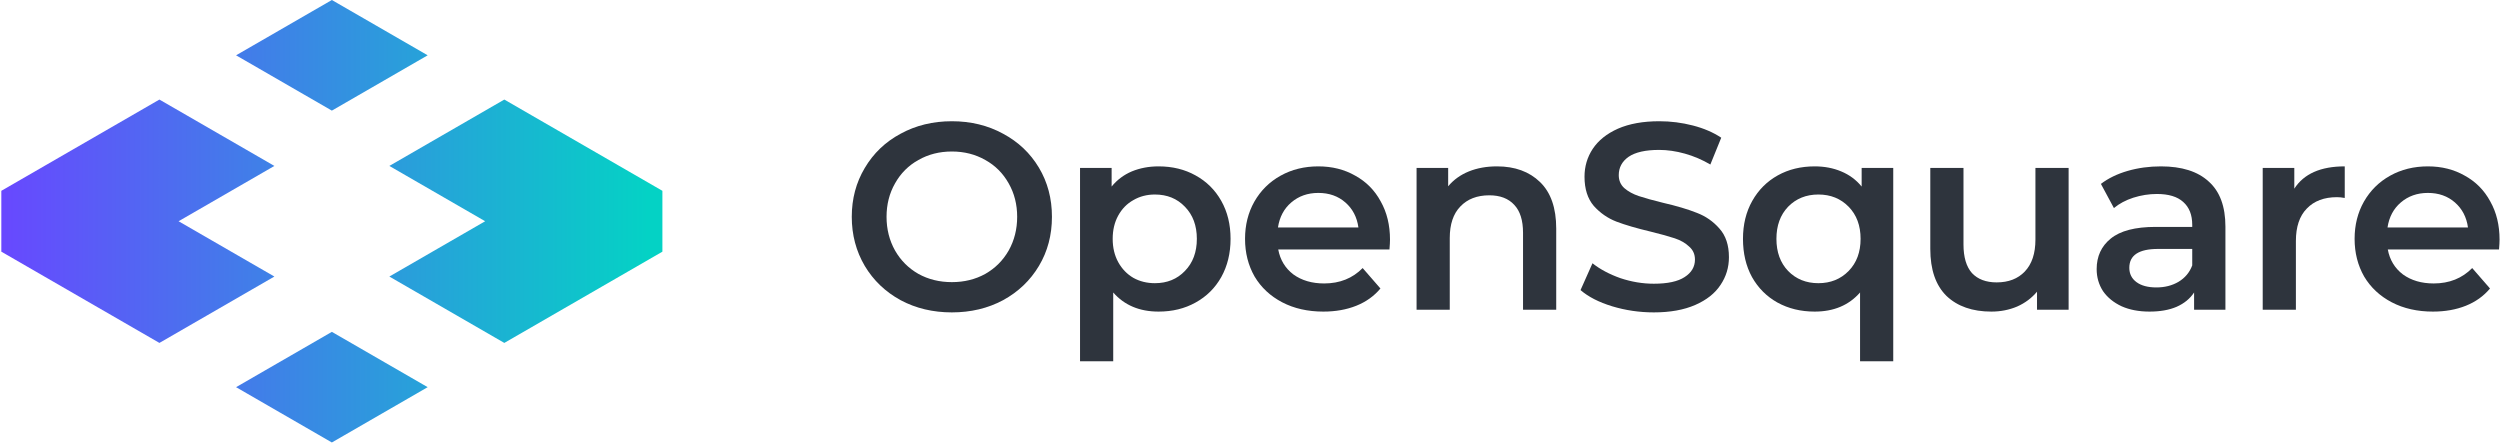
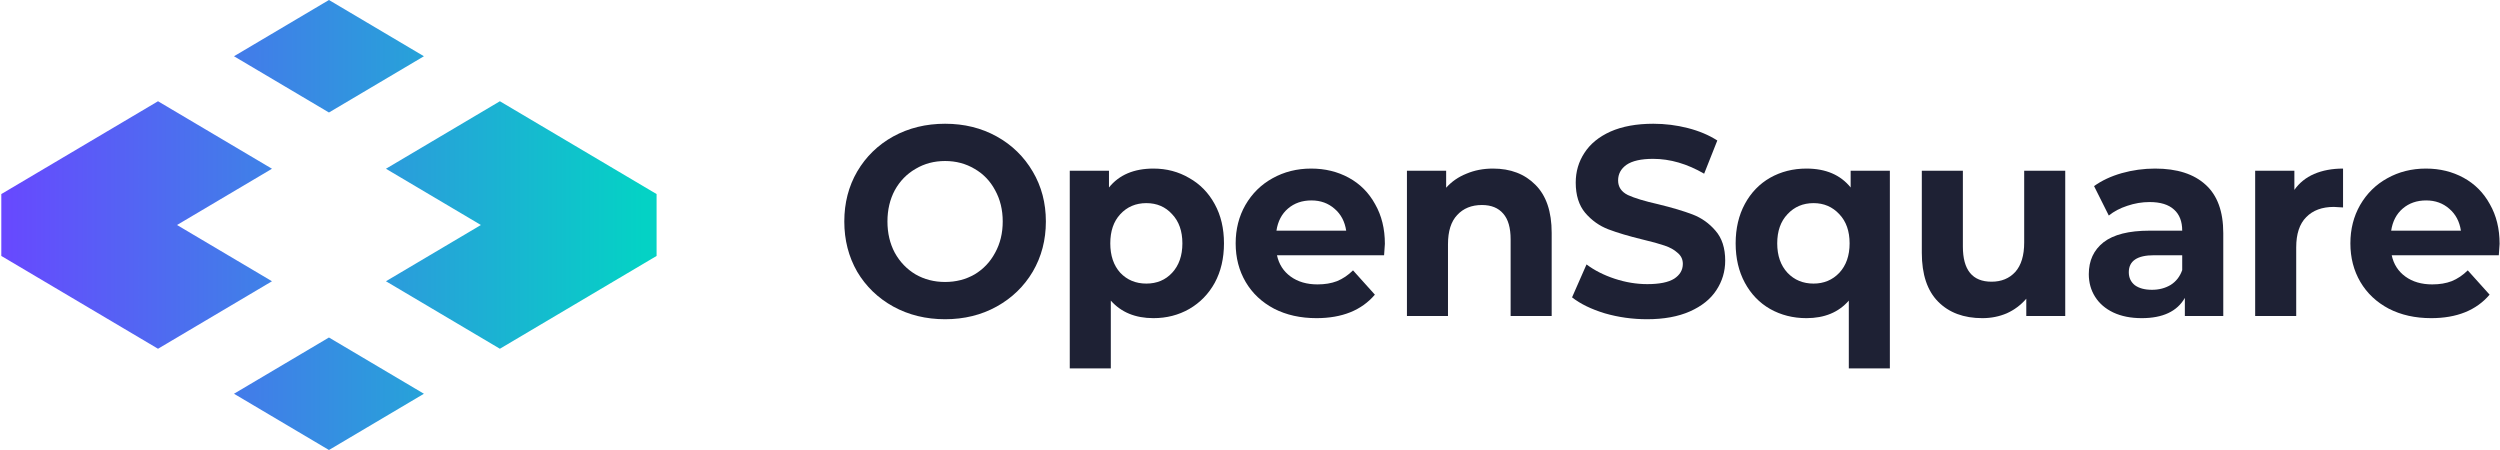
- <svg xmlns="http://www.w3.org/2000/svg" width="226" height="40" viewBox="0 0 226 40" fill="none">
-   <path d="M43.858 20L35.197 15L45.59 9L59.881 17.25V22.75L45.59 31L35.197 25L43.858 20Z" fill="url(#paint0_linear)" />
-   <path d="M24.804 25L16.143 20L24.804 15L14.411 9L0.12 17.25V22.75L14.411 31L24.804 25Z" fill="url(#paint1_linear)" />
-   <path d="M30 30L38.661 35L30 40L21.34 35L30 30Z" fill="url(#paint2_linear)" />
-   <path d="M38.661 5L30 0L21.34 5L30 10L38.661 5Z" fill="url(#paint3_linear)" />
-   <path d="M86.048 28.24C84.336 28.24 82.792 27.872 81.416 27.136C80.04 26.384 78.96 25.352 78.176 24.04C77.392 22.712 77 21.232 77 19.6C77 17.968 77.392 16.496 78.176 15.184C78.96 13.856 80.04 12.824 81.416 12.088C82.792 11.336 84.336 10.96 86.048 10.96C87.76 10.96 89.304 11.336 90.68 12.088C92.056 12.824 93.136 13.848 93.92 15.16C94.704 16.472 95.096 17.952 95.096 19.6C95.096 21.248 94.704 22.728 93.92 24.04C93.136 25.352 92.056 26.384 90.68 27.136C89.304 27.872 87.76 28.24 86.048 28.24ZM86.048 25.504C87.168 25.504 88.176 25.256 89.072 24.76C89.968 24.248 90.672 23.544 91.184 22.648C91.696 21.736 91.952 20.72 91.952 19.6C91.952 18.48 91.696 17.472 91.184 16.576C90.672 15.664 89.968 14.96 89.072 14.464C88.176 13.952 87.168 13.696 86.048 13.696C84.928 13.696 83.92 13.952 83.024 14.464C82.128 14.96 81.424 15.664 80.912 16.576C80.4 17.472 80.144 18.48 80.144 19.6C80.144 20.72 80.4 21.736 80.912 22.648C81.424 23.544 82.128 24.248 83.024 24.76C83.92 25.256 84.928 25.504 86.048 25.504Z" fill="#2E343D" />
-   <path d="M104.739 15.04C105.987 15.04 107.099 15.312 108.075 15.856C109.067 16.4 109.843 17.168 110.403 18.16C110.963 19.152 111.243 20.296 111.243 21.592C111.243 22.888 110.963 24.04 110.403 25.048C109.843 26.04 109.067 26.808 108.075 27.352C107.099 27.896 105.987 28.168 104.739 28.168C103.011 28.168 101.643 27.592 100.635 26.44V32.656H97.635V15.184H100.491V16.864C100.987 16.256 101.595 15.8 102.315 15.496C103.051 15.192 103.859 15.04 104.739 15.04ZM104.403 25.6C105.507 25.6 106.411 25.232 107.115 24.496C107.835 23.76 108.195 22.792 108.195 21.592C108.195 20.392 107.835 19.424 107.115 18.688C106.411 17.952 105.507 17.584 104.403 17.584C103.683 17.584 103.035 17.752 102.459 18.088C101.883 18.408 101.427 18.872 101.091 19.48C100.755 20.088 100.587 20.792 100.587 21.592C100.587 22.392 100.755 23.096 101.091 23.704C101.427 24.312 101.883 24.784 102.459 25.12C103.035 25.44 103.683 25.6 104.403 25.6Z" fill="#2E343D" />
-   <path d="M125.656 21.664C125.656 21.872 125.64 22.168 125.608 22.552H115.552C115.728 23.496 116.184 24.248 116.92 24.808C117.672 25.352 118.6 25.624 119.704 25.624C121.112 25.624 122.272 25.16 123.184 24.232L124.792 26.08C124.216 26.768 123.488 27.288 122.608 27.64C121.728 27.992 120.736 28.168 119.632 28.168C118.224 28.168 116.984 27.888 115.912 27.328C114.84 26.768 114.008 25.992 113.416 25C112.84 23.992 112.552 22.856 112.552 21.592C112.552 20.344 112.832 19.224 113.392 18.232C113.968 17.224 114.76 16.44 115.768 15.88C116.776 15.32 117.912 15.04 119.176 15.04C120.424 15.04 121.536 15.32 122.512 15.88C123.504 16.424 124.272 17.2 124.816 18.208C125.376 19.2 125.656 20.352 125.656 21.664ZM119.176 17.44C118.216 17.44 117.4 17.728 116.728 18.304C116.072 18.864 115.672 19.616 115.528 20.56H122.8C122.672 19.632 122.28 18.88 121.624 18.304C120.968 17.728 120.152 17.44 119.176 17.44Z" fill="#2E343D" />
-   <path d="M135.33 15.04C136.946 15.04 138.242 15.512 139.218 16.456C140.194 17.4 140.682 18.8 140.682 20.656V28H137.682V21.04C137.682 19.92 137.418 19.08 136.89 18.52C136.362 17.944 135.61 17.656 134.634 17.656C133.53 17.656 132.658 17.992 132.018 18.664C131.378 19.32 131.058 20.272 131.058 21.52V28H128.058V15.184H130.914V16.84C131.41 16.248 132.034 15.8 132.786 15.496C133.538 15.192 134.386 15.04 135.33 15.04Z" fill="#2E343D" />
-   <path d="M149.504 28.24C148.208 28.24 146.952 28.056 145.736 27.688C144.536 27.32 143.584 26.832 142.88 26.224L143.96 23.8C144.648 24.344 145.488 24.792 146.48 25.144C147.488 25.48 148.496 25.648 149.504 25.648C150.752 25.648 151.68 25.448 152.288 25.048C152.912 24.648 153.224 24.12 153.224 23.464C153.224 22.984 153.048 22.592 152.696 22.288C152.36 21.968 151.928 21.72 151.4 21.544C150.872 21.368 150.152 21.168 149.24 20.944C147.96 20.64 146.92 20.336 146.12 20.032C145.336 19.728 144.656 19.256 144.08 18.616C143.52 17.96 143.24 17.08 143.24 15.976C143.24 15.048 143.488 14.208 143.984 13.456C144.496 12.688 145.256 12.08 146.264 11.632C147.288 11.184 148.536 10.96 150.008 10.96C151.032 10.96 152.04 11.088 153.032 11.344C154.024 11.6 154.88 11.968 155.6 12.448L154.616 14.872C153.88 14.44 153.112 14.112 152.312 13.888C151.512 13.664 150.736 13.552 149.984 13.552C148.752 13.552 147.832 13.76 147.224 14.176C146.632 14.592 146.336 15.144 146.336 15.832C146.336 16.312 146.504 16.704 146.84 17.008C147.192 17.312 147.632 17.552 148.16 17.728C148.688 17.904 149.408 18.104 150.32 18.328C151.568 18.616 152.592 18.92 153.392 19.24C154.192 19.544 154.872 20.016 155.432 20.656C156.008 21.296 156.296 22.16 156.296 23.248C156.296 24.176 156.04 25.016 155.528 25.768C155.032 26.52 154.272 27.12 153.248 27.568C152.224 28.016 150.976 28.24 149.504 28.24Z" fill="#2E343D" />
-   <path d="M171.149 15.184V32.656H168.149V26.44C167.141 27.592 165.773 28.168 164.045 28.168C162.797 28.168 161.677 27.896 160.685 27.352C159.709 26.808 158.941 26.04 158.381 25.048C157.837 24.056 157.565 22.904 157.565 21.592C157.565 20.296 157.845 19.152 158.405 18.16C158.965 17.168 159.733 16.4 160.709 15.856C161.685 15.312 162.797 15.04 164.045 15.04C164.925 15.04 165.725 15.192 166.445 15.496C167.181 15.8 167.797 16.256 168.293 16.864V15.184H171.149ZM164.381 25.6C165.485 25.6 166.397 25.232 167.117 24.496C167.837 23.76 168.197 22.792 168.197 21.592C168.197 20.392 167.837 19.424 167.117 18.688C166.397 17.952 165.485 17.584 164.381 17.584C163.277 17.584 162.365 17.952 161.645 18.688C160.941 19.424 160.589 20.392 160.589 21.592C160.589 22.792 160.941 23.76 161.645 24.496C162.365 25.232 163.277 25.6 164.381 25.6Z" fill="#2E343D" />
-   <path d="M187.003 15.184V28H184.146V26.368C183.666 26.944 183.067 27.392 182.347 27.712C181.627 28.016 180.851 28.168 180.019 28.168C178.307 28.168 176.954 27.696 175.963 26.752C174.987 25.792 174.499 24.376 174.499 22.504V15.184H177.499V22.096C177.499 23.248 177.755 24.112 178.267 24.688C178.795 25.248 179.539 25.528 180.499 25.528C181.571 25.528 182.419 25.2 183.043 24.544C183.683 23.872 184.003 22.912 184.003 21.664V15.184H187.003Z" fill="#2E343D" />
-   <path d="M195.346 15.04C197.234 15.04 198.674 15.496 199.666 16.408C200.674 17.304 201.178 18.664 201.178 20.488V28H198.346V26.44C197.978 27 197.45 27.432 196.762 27.736C196.09 28.024 195.274 28.168 194.314 28.168C193.354 28.168 192.514 28.008 191.794 27.688C191.074 27.352 190.514 26.896 190.114 26.32C189.73 25.728 189.538 25.064 189.538 24.328C189.538 23.176 189.962 22.256 190.81 21.568C191.674 20.864 193.026 20.512 194.866 20.512H198.178V20.32C198.178 19.424 197.906 18.736 197.362 18.256C196.834 17.776 196.042 17.536 194.986 17.536C194.266 17.536 193.554 17.648 192.85 17.872C192.162 18.096 191.578 18.408 191.098 18.808L189.922 16.624C190.594 16.112 191.402 15.72 192.346 15.448C193.29 15.176 194.29 15.04 195.346 15.04ZM194.938 25.984C195.69 25.984 196.354 25.816 196.93 25.48C197.522 25.128 197.938 24.632 198.178 23.992V22.504H195.082C193.354 22.504 192.49 23.072 192.49 24.208C192.49 24.752 192.706 25.184 193.138 25.504C193.57 25.824 194.17 25.984 194.938 25.984Z" fill="#2E343D" />
-   <path d="M207.405 17.056C208.269 15.712 209.789 15.04 211.965 15.04V17.896C211.709 17.848 211.477 17.824 211.269 17.824C210.101 17.824 209.189 18.168 208.533 18.856C207.877 19.528 207.549 20.504 207.549 21.784V28H204.549V15.184H207.405V17.056Z" fill="#2E343D" />
-   <path d="M225.96 21.664C225.96 21.872 225.944 22.168 225.912 22.552H215.856C216.032 23.496 216.488 24.248 217.224 24.808C217.976 25.352 218.904 25.624 220.008 25.624C221.416 25.624 222.576 25.16 223.488 24.232L225.096 26.08C224.52 26.768 223.792 27.288 222.912 27.64C222.032 27.992 221.04 28.168 219.936 28.168C218.528 28.168 217.288 27.888 216.216 27.328C215.144 26.768 214.312 25.992 213.72 25C213.144 23.992 212.856 22.856 212.856 21.592C212.856 20.344 213.136 19.224 213.696 18.232C214.272 17.224 215.064 16.44 216.072 15.88C217.08 15.32 218.216 15.04 219.48 15.04C220.728 15.04 221.84 15.32 222.816 15.88C223.808 16.424 224.576 17.2 225.12 18.208C225.68 19.2 225.96 20.352 225.96 21.664ZM219.48 17.44C218.52 17.44 217.704 17.728 217.032 18.304C216.376 18.864 215.976 19.616 215.832 20.56H223.104C222.976 19.632 222.584 18.88 221.928 18.304C221.272 17.728 220.456 17.44 219.48 17.44Z" fill="#2E343D" />
+ <svg xmlns="http://www.w3.org/2000/svg" width="200" height="36" viewBox="0 0 200 36" fill="none">
+   <path d="M38.472 18L30.875 13.5L39.991 8.1L52.527 15.525V20.475L39.991 27.9L30.875 22.5L38.472 18Z" fill="url(#paint0_linear_4863_1757)" />
+   <path d="M21.758 22.5L14.16 18L21.758 13.5L12.641 8.1L0.105 15.525V20.475L12.641 27.9L21.758 22.5Z" fill="url(#paint1_linear_4863_1757)" />
+   <path d="M26.316 27L33.913 31.5L26.316 36L18.719 31.5L26.316 27Z" fill="url(#paint2_linear_4863_1757)" />
+   <path d="M33.913 4.5L26.316 0L18.719 4.5L26.316 9L33.913 4.5Z" fill="url(#paint3_linear_4863_1757)" />
+   <path d="M75.607 25.538C74.077 25.538 72.695 25.2 71.46 24.523C70.239 23.846 69.277 22.918 68.575 21.737C67.888 20.541 67.544 19.202 67.544 17.719C67.544 16.236 67.888 14.904 68.575 13.723C69.277 12.528 70.239 11.592 71.46 10.915C72.695 10.238 74.077 9.9 75.607 9.9C77.137 9.9 78.512 10.238 79.733 10.915C80.954 11.592 81.916 12.528 82.618 13.723C83.319 14.904 83.67 16.236 83.67 17.719C83.67 19.202 83.319 20.541 82.618 21.737C81.916 22.918 80.954 23.846 79.733 24.523C78.512 25.2 77.137 25.538 75.607 25.538ZM75.607 22.558C76.477 22.558 77.263 22.356 77.965 21.953C78.667 21.535 79.214 20.959 79.607 20.225C80.014 19.49 80.218 18.655 80.218 17.719C80.218 16.783 80.014 15.948 79.607 15.213C79.214 14.479 78.667 13.91 77.965 13.507C77.263 13.089 76.477 12.881 75.607 12.881C74.737 12.881 73.951 13.089 73.249 13.507C72.547 13.91 71.993 14.479 71.586 15.213C71.193 15.948 70.996 16.783 70.996 17.719C70.996 18.655 71.193 19.49 71.586 20.225C71.993 20.959 72.547 21.535 73.249 21.953C73.951 22.356 74.737 22.558 75.607 22.558Z" fill="#1E2134" />
+   <path d="M92.275 13.486C93.328 13.486 94.282 13.738 95.139 14.242C96.009 14.731 96.689 15.43 97.181 16.337C97.672 17.23 97.918 18.273 97.918 19.469C97.918 20.664 97.672 21.715 97.181 22.622C96.689 23.515 96.009 24.213 95.139 24.718C94.282 25.207 93.328 25.452 92.275 25.452C90.83 25.452 89.693 24.984 88.865 24.048V29.47H85.581V13.658H88.718V14.998C89.531 13.989 90.718 13.486 92.275 13.486ZM91.707 22.687C92.549 22.687 93.237 22.399 93.77 21.823C94.317 21.233 94.591 20.448 94.591 19.469C94.591 18.489 94.317 17.712 93.77 17.136C93.237 16.546 92.549 16.25 91.707 16.25C90.865 16.25 90.17 16.546 89.623 17.136C89.089 17.712 88.823 18.489 88.823 19.469C88.823 20.448 89.089 21.233 89.623 21.823C90.17 22.399 90.865 22.687 91.707 22.687Z" fill="#1E2134" />
+   <path d="M110.79 19.512C110.79 19.555 110.769 19.858 110.727 20.419H102.158C102.313 21.139 102.677 21.708 103.253 22.125C103.828 22.543 104.544 22.752 105.4 22.752C105.99 22.752 106.509 22.666 106.958 22.493C107.421 22.305 107.849 22.017 108.242 21.629L109.99 23.573C108.923 24.826 107.365 25.452 105.316 25.452C104.039 25.452 102.909 25.2 101.927 24.696C100.944 24.177 100.186 23.465 99.653 22.558C99.12 21.65 98.853 20.621 98.853 19.469C98.853 18.331 99.112 17.309 99.632 16.401C100.165 15.48 100.888 14.767 101.8 14.263C102.727 13.745 103.758 13.486 104.895 13.486C106.004 13.486 107.007 13.73 107.906 14.22C108.804 14.71 109.506 15.415 110.011 16.337C110.53 17.244 110.79 18.302 110.79 19.512ZM104.916 16.034C104.172 16.034 103.548 16.25 103.042 16.682C102.537 17.114 102.228 17.705 102.116 18.453H107.695C107.583 17.719 107.274 17.136 106.769 16.704C106.263 16.258 105.646 16.034 104.916 16.034Z" fill="#1E2134" />
+   <path d="M119.439 13.486C120.843 13.486 121.973 13.918 122.829 14.781C123.699 15.646 124.134 16.927 124.134 18.626V25.279H120.85V19.145C120.85 18.223 120.653 17.539 120.26 17.093C119.867 16.632 119.299 16.401 118.555 16.401C117.727 16.401 117.067 16.668 116.576 17.201C116.085 17.719 115.839 18.497 115.839 19.534V25.279H112.555V13.658H115.692V15.019C116.127 14.53 116.667 14.155 117.313 13.896C117.959 13.622 118.667 13.486 119.439 13.486Z" fill="#1E2134" />
+   <path d="M131.764 25.538C130.599 25.538 129.469 25.38 128.374 25.063C127.294 24.732 126.423 24.307 125.764 23.789L126.922 21.154C127.553 21.629 128.304 22.01 129.174 22.298C130.044 22.586 130.915 22.73 131.785 22.73C132.753 22.73 133.469 22.586 133.932 22.298C134.395 21.996 134.627 21.6 134.627 21.11C134.627 20.75 134.487 20.455 134.206 20.225C133.939 19.98 133.588 19.785 133.153 19.642C132.732 19.497 132.157 19.339 131.427 19.166C130.304 18.893 129.385 18.619 128.669 18.346C127.953 18.072 127.336 17.633 126.816 17.028C126.311 16.423 126.058 15.617 126.058 14.609C126.058 13.73 126.29 12.938 126.753 12.233C127.216 11.513 127.911 10.944 128.837 10.526C129.778 10.109 130.922 9.9 132.269 9.9C133.209 9.9 134.129 10.015 135.027 10.245C135.925 10.476 136.711 10.807 137.385 11.239L136.332 13.896C134.971 13.104 133.609 12.708 132.248 12.708C131.294 12.708 130.585 12.866 130.122 13.183C129.673 13.5 129.448 13.918 129.448 14.436C129.448 14.954 129.708 15.343 130.227 15.602C130.76 15.847 131.567 16.092 132.648 16.337C133.771 16.61 134.69 16.884 135.406 17.157C136.122 17.431 136.732 17.863 137.237 18.453C137.757 19.044 138.016 19.843 138.016 20.851C138.016 21.715 137.778 22.507 137.301 23.227C136.837 23.933 136.136 24.494 135.195 24.912C134.255 25.329 133.111 25.538 131.764 25.538Z" fill="#1E2134" />
+   <path d="M151.189 13.658V29.47H147.905V24.048C147.091 24.984 145.961 25.452 144.515 25.452C143.449 25.452 142.48 25.207 141.61 24.718C140.754 24.228 140.08 23.529 139.589 22.622C139.098 21.715 138.852 20.664 138.852 19.469C138.852 18.273 139.098 17.222 139.589 16.315C140.08 15.408 140.754 14.71 141.61 14.22C142.48 13.73 143.449 13.486 144.515 13.486C146.059 13.486 147.238 13.989 148.052 14.998V13.658H151.189ZM145.084 22.687C145.912 22.687 146.599 22.399 147.147 21.823C147.694 21.233 147.968 20.448 147.968 19.469C147.968 18.489 147.694 17.712 147.147 17.136C146.599 16.546 145.912 16.25 145.084 16.25C144.242 16.25 143.547 16.546 142.999 17.136C142.452 17.712 142.178 18.489 142.178 19.469C142.178 20.448 142.452 21.233 142.999 21.823C143.547 22.399 144.242 22.687 145.084 22.687Z" fill="#1E2134" />
+   <path d="M165.219 13.658V25.279H162.103V23.897C161.668 24.401 161.149 24.79 160.545 25.063C159.942 25.322 159.289 25.452 158.587 25.452C157.1 25.452 155.921 25.013 155.051 24.134C154.18 23.256 153.745 21.953 153.745 20.225V13.658H157.03V19.728C157.03 21.6 157.794 22.536 159.324 22.536C160.11 22.536 160.742 22.277 161.219 21.758C161.696 21.226 161.935 20.441 161.935 19.404V13.658H165.219Z" fill="#1E2134" />
+   <path d="M172.409 13.486C174.163 13.486 175.511 13.918 176.451 14.781C177.391 15.631 177.862 16.92 177.862 18.648V25.279H174.788V23.832C174.17 24.912 173.019 25.452 171.335 25.452C170.465 25.452 169.707 25.301 169.062 24.998C168.43 24.696 167.946 24.278 167.609 23.745C167.272 23.213 167.104 22.608 167.104 21.931C167.104 20.851 167.497 20.002 168.283 19.382C169.083 18.763 170.311 18.453 171.967 18.453H174.577C174.577 17.719 174.36 17.157 173.925 16.769C173.49 16.366 172.837 16.164 171.967 16.164C171.363 16.164 170.767 16.265 170.177 16.466C169.602 16.654 169.111 16.913 168.704 17.244L167.525 14.889C168.142 14.443 168.879 14.098 169.735 13.853C170.605 13.608 171.497 13.486 172.409 13.486ZM172.156 23.184C172.718 23.184 173.216 23.054 173.651 22.795C174.086 22.521 174.395 22.125 174.577 21.607V20.419H172.325C170.977 20.419 170.304 20.873 170.304 21.78C170.304 22.212 170.465 22.558 170.788 22.817C171.125 23.061 171.581 23.184 172.156 23.184Z" fill="#1E2134" />
+   <path d="M183.55 15.192C183.943 14.63 184.469 14.206 185.129 13.918C185.802 13.63 186.574 13.486 187.444 13.486V16.596C187.08 16.567 186.834 16.553 186.708 16.553C185.767 16.553 185.03 16.826 184.497 17.373C183.964 17.906 183.697 18.713 183.697 19.793V25.279H180.413V13.658H183.55V15.192Z" fill="#1E2134" />
+   <path d="M199.968 19.512C199.968 19.555 199.947 19.858 199.905 20.419H191.337C191.491 21.139 191.856 21.708 192.431 22.125C193.007 22.543 193.723 22.752 194.579 22.752C195.168 22.752 195.687 22.666 196.137 22.493C196.6 22.305 197.028 22.017 197.421 21.629L199.168 23.573C198.102 24.826 196.544 25.452 194.494 25.452C193.217 25.452 192.087 25.2 191.105 24.696C190.123 24.177 189.365 23.465 188.831 22.558C188.298 21.65 188.031 20.621 188.031 19.469C188.031 18.331 188.291 17.309 188.81 16.401C189.344 15.48 190.066 14.767 190.979 14.263C191.905 13.745 192.937 13.486 194.073 13.486C195.182 13.486 196.186 13.73 197.084 14.22C197.982 14.71 198.684 15.415 199.189 16.337C199.709 17.244 199.968 18.302 199.968 19.512ZM194.094 16.034C193.351 16.034 192.726 16.25 192.221 16.682C191.716 17.114 191.407 17.705 191.294 18.453H196.873C196.761 17.719 196.452 17.136 195.947 16.704C195.442 16.258 194.824 16.034 194.094 16.034Z" fill="#1E2134" />
  <defs>
-     <linearGradient id="paint0_linear" x1="58.648" y1="20" x2="0.12" y2="20" gradientUnits="userSpaceOnUse">
+     <linearGradient id="paint0_linear_4863_1757" x1="51.445" y1="18" x2="0.105" y2="18" gradientUnits="userSpaceOnUse">
      <stop stop-color="#04D2C5" />
      <stop offset="1" stop-color="#6848FF" />
    </linearGradient>
-     <linearGradient id="paint1_linear" x1="58.648" y1="20" x2="0.12" y2="20" gradientUnits="userSpaceOnUse">
+     <linearGradient id="paint1_linear_4863_1757" x1="51.445" y1="18" x2="0.105" y2="18" gradientUnits="userSpaceOnUse">
      <stop stop-color="#04D2C5" />
      <stop offset="1" stop-color="#6848FF" />
    </linearGradient>
-     <linearGradient id="paint2_linear" x1="58.648" y1="20" x2="0.12" y2="20" gradientUnits="userSpaceOnUse">
+     <linearGradient id="paint2_linear_4863_1757" x1="51.445" y1="18" x2="0.105" y2="18" gradientUnits="userSpaceOnUse">
      <stop stop-color="#04D2C5" />
      <stop offset="1" stop-color="#6848FF" />
    </linearGradient>
-     <linearGradient id="paint3_linear" x1="58.648" y1="20" x2="0.12" y2="20" gradientUnits="userSpaceOnUse">
+     <linearGradient id="paint3_linear_4863_1757" x1="51.445" y1="18" x2="0.105" y2="18" gradientUnits="userSpaceOnUse">
      <stop stop-color="#04D2C5" />
      <stop offset="1" stop-color="#6848FF" />
    </linearGradient>
  </defs>
</svg>
